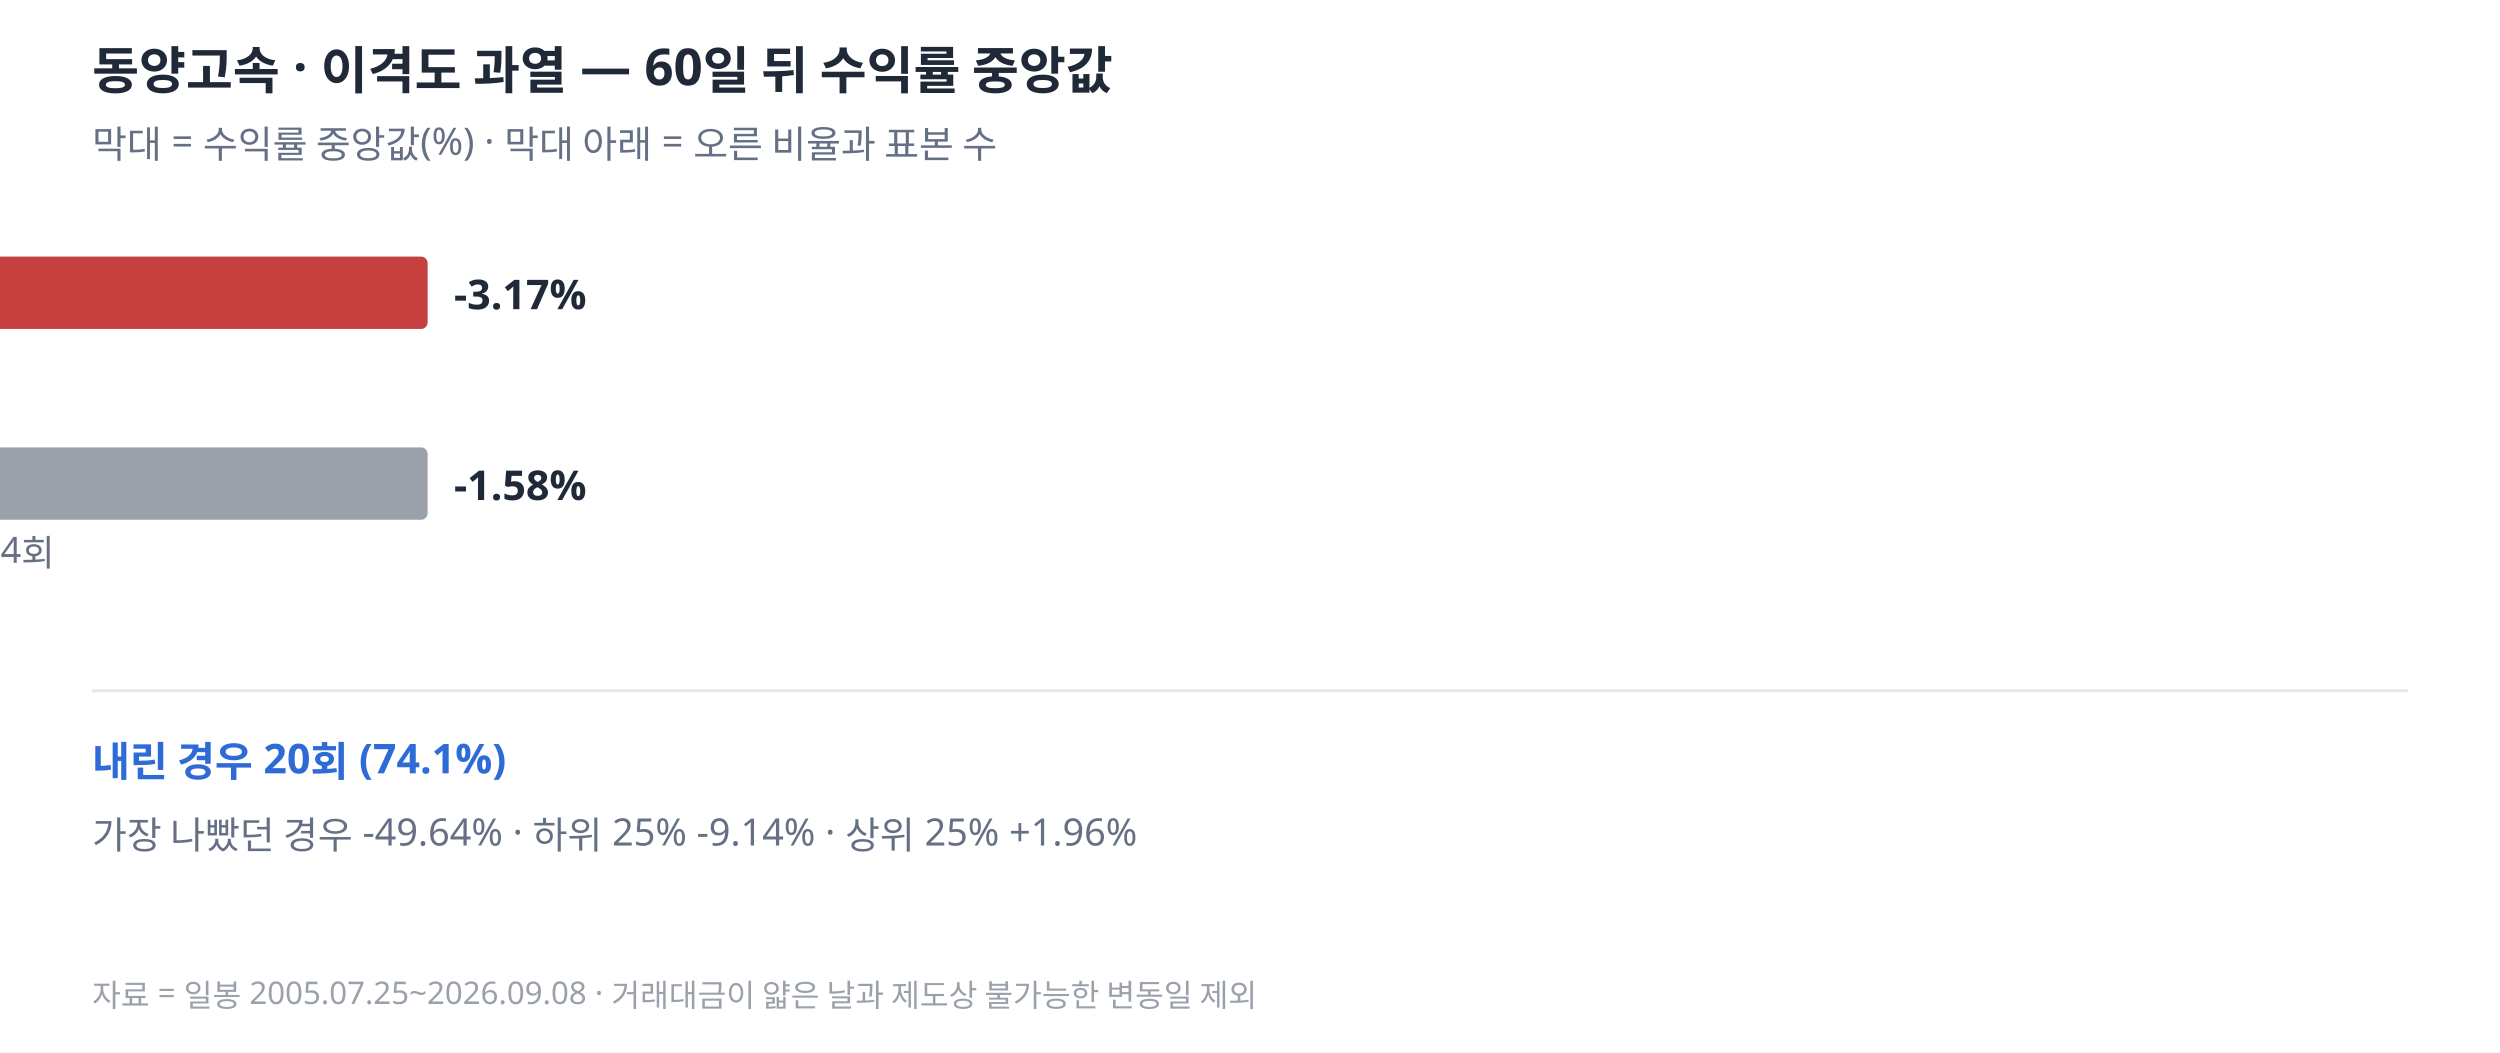
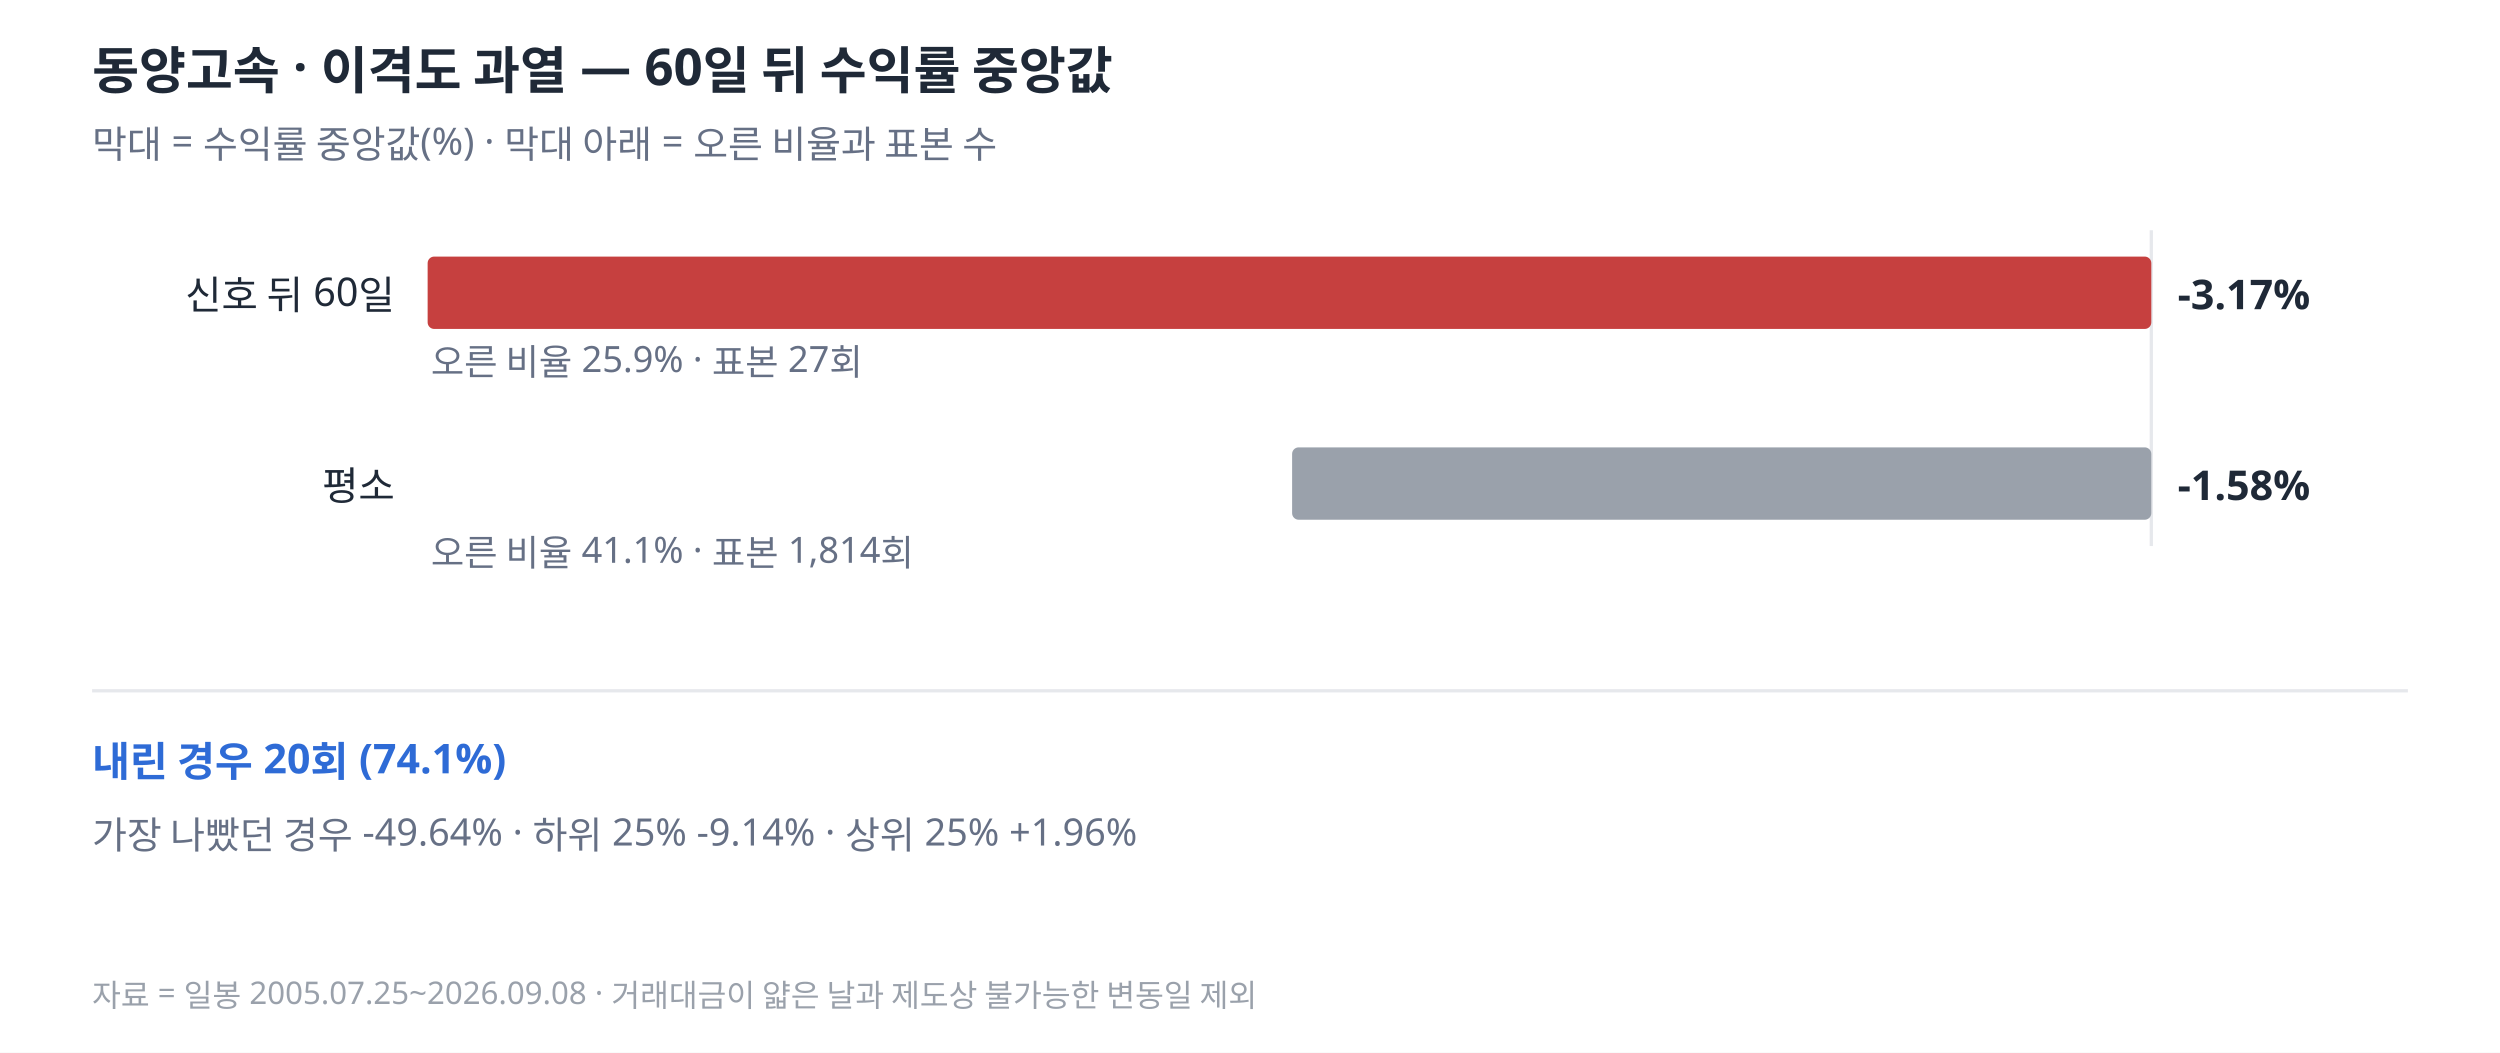
<svg xmlns="http://www.w3.org/2000/svg" viewBox="0 0 760 320" width="760" height="320" font-family="Malgun Gothic, 맑은 고딕, sans-serif">
  <rect width="760" height="320" fill="#FFFFFF" />
  <text x="28" y="27" font-size="15.5" font-weight="700" fill="#1F2937">동양고속 · 이격도 과열 — 60일 뒤 수익률 중앙값</text>
  <text x="28" y="48" font-size="11.5" fill="#667085">막대 = 수익률 중앙값(%) · 막대 아래 = 오른 비율과 표본 수</text>
+   <line x1="654.0" y1="70" x2="654.0" y2="166" stroke="#E6E8EC" />
  <text x="120" y="94" font-size="12" text-anchor="end" fill="#1F2937">신호 뒤 60일</text>
-   <rect x="-394.0" y="78" width="524.0" height="22" fill="#C6403F" rx="2" />
-   <text x="138.0" y="94" font-size="12.5" font-weight="700" fill="#1F2937">-3.17%</text>
-   <text x="-393.0" y="114" font-size="11" fill="#667085">오른 비율 25.9% · 표본 27회</text>
+   <rect x="130.0" y="78" width="524.0" height="22" fill="#C6403F" rx="2" />
+   <text x="662.0" y="94" font-size="12.5" font-weight="700" fill="#1F2937">-3.17%</text>
+   <text x="131.0" y="114" font-size="11" fill="#667085">오른 비율 25.9% · 표본 27회</text>
  <text x="120" y="152" font-size="12" text-anchor="end" fill="#1F2937">평소</text>
-   <rect x="-131.2" y="136" width="261.2" height="22" fill="#9AA1AB" rx="2" />
-   <text x="138.0" y="152" font-size="12.5" font-weight="700" fill="#1F2937">-1.58%</text>
-   <text x="-130.2" y="172" font-size="11" fill="#667085">오른 비율 41.1% · 표본 1,814회</text>
+   <rect x="392.8" y="136" width="261.2" height="22" fill="#9AA1AB" rx="2" />
+   <text x="662.0" y="152" font-size="12.5" font-weight="700" fill="#1F2937">-1.58%</text>
+   <text x="131.0" y="172" font-size="11" fill="#667085">오른 비율 41.1% · 표본 1,814회</text>
  <line x1="28" y1="210" x2="732" y2="210" stroke="#E6E8EC" />
  <text x="28" y="236" font-size="12.5" font-weight="700" fill="#2E6BD6">내린 경우 20회 (74.1%)</text>
  <text x="28" y="258" font-size="11.5" fill="#667085">가장 나빴던 경우 -49.64% · 하위 25% -9.14% · 상위 25% +1.96%</text>
  <text x="28" y="306" font-size="9.5" fill="#9AA1AB">자료 = 일봉 2005.07.25~2026.09.08 · 거래대금이 얇은 날과 제도상 불가능한 변동일 제외</text>
</svg>
